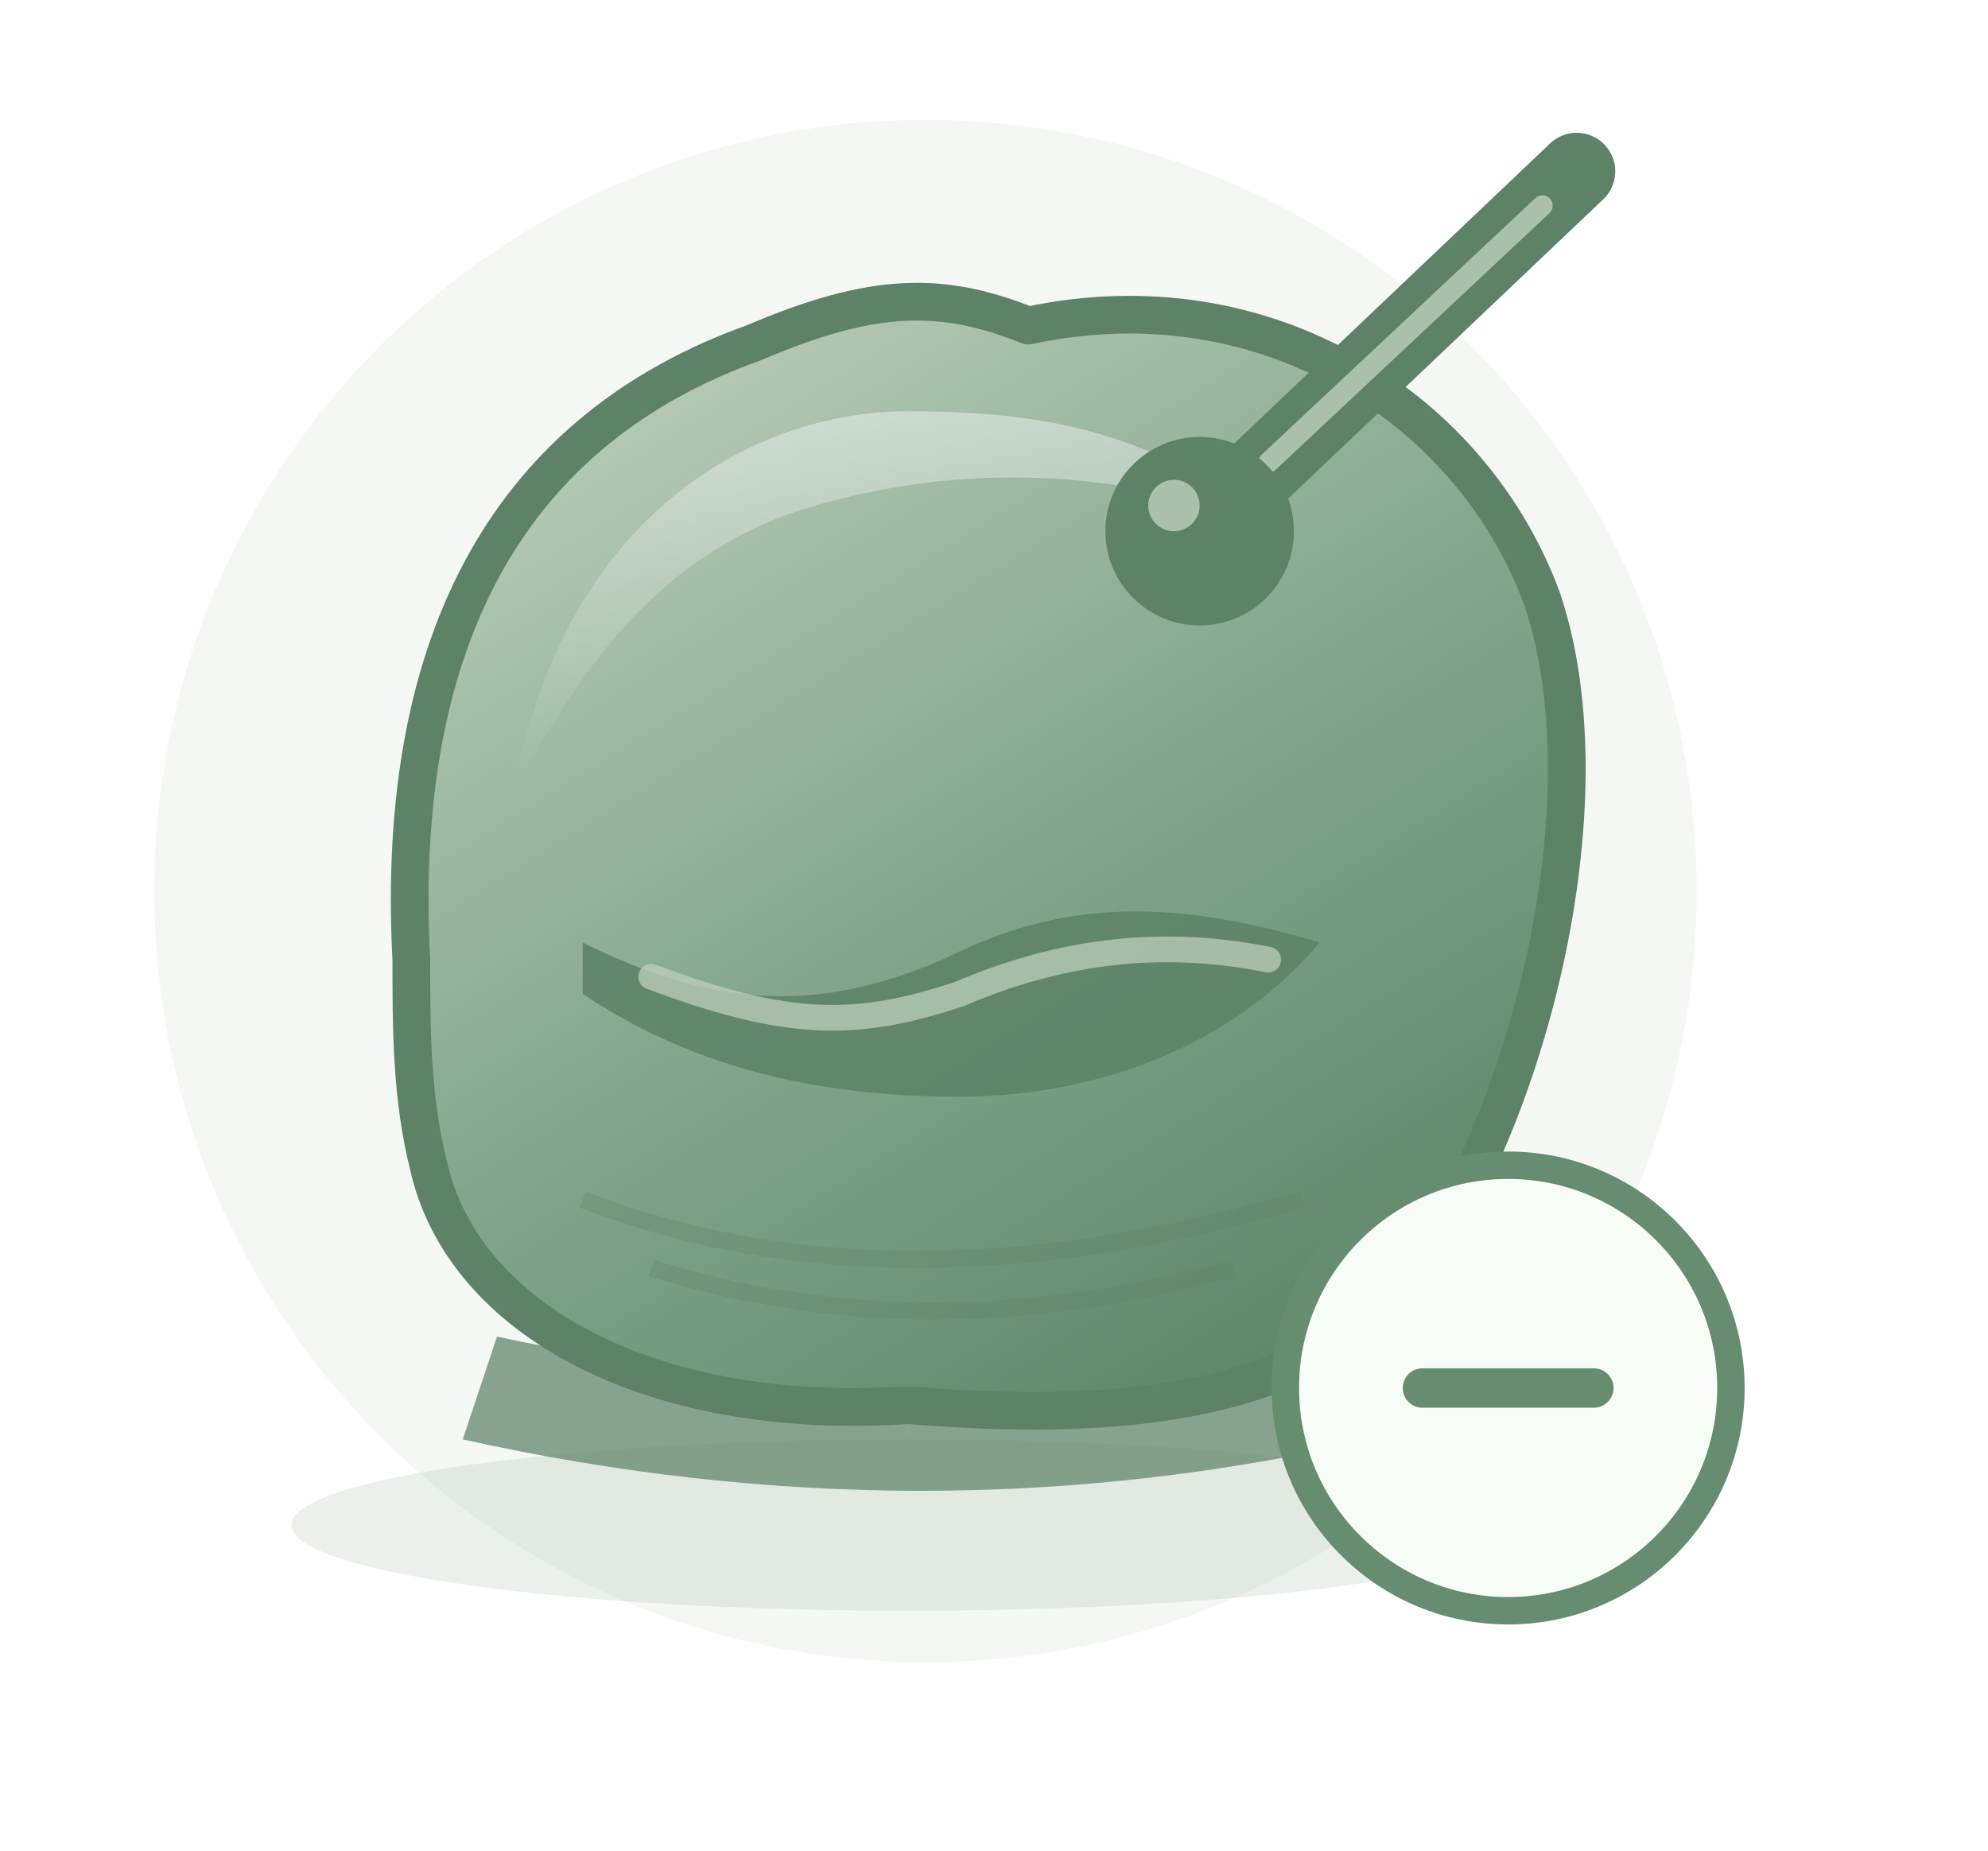
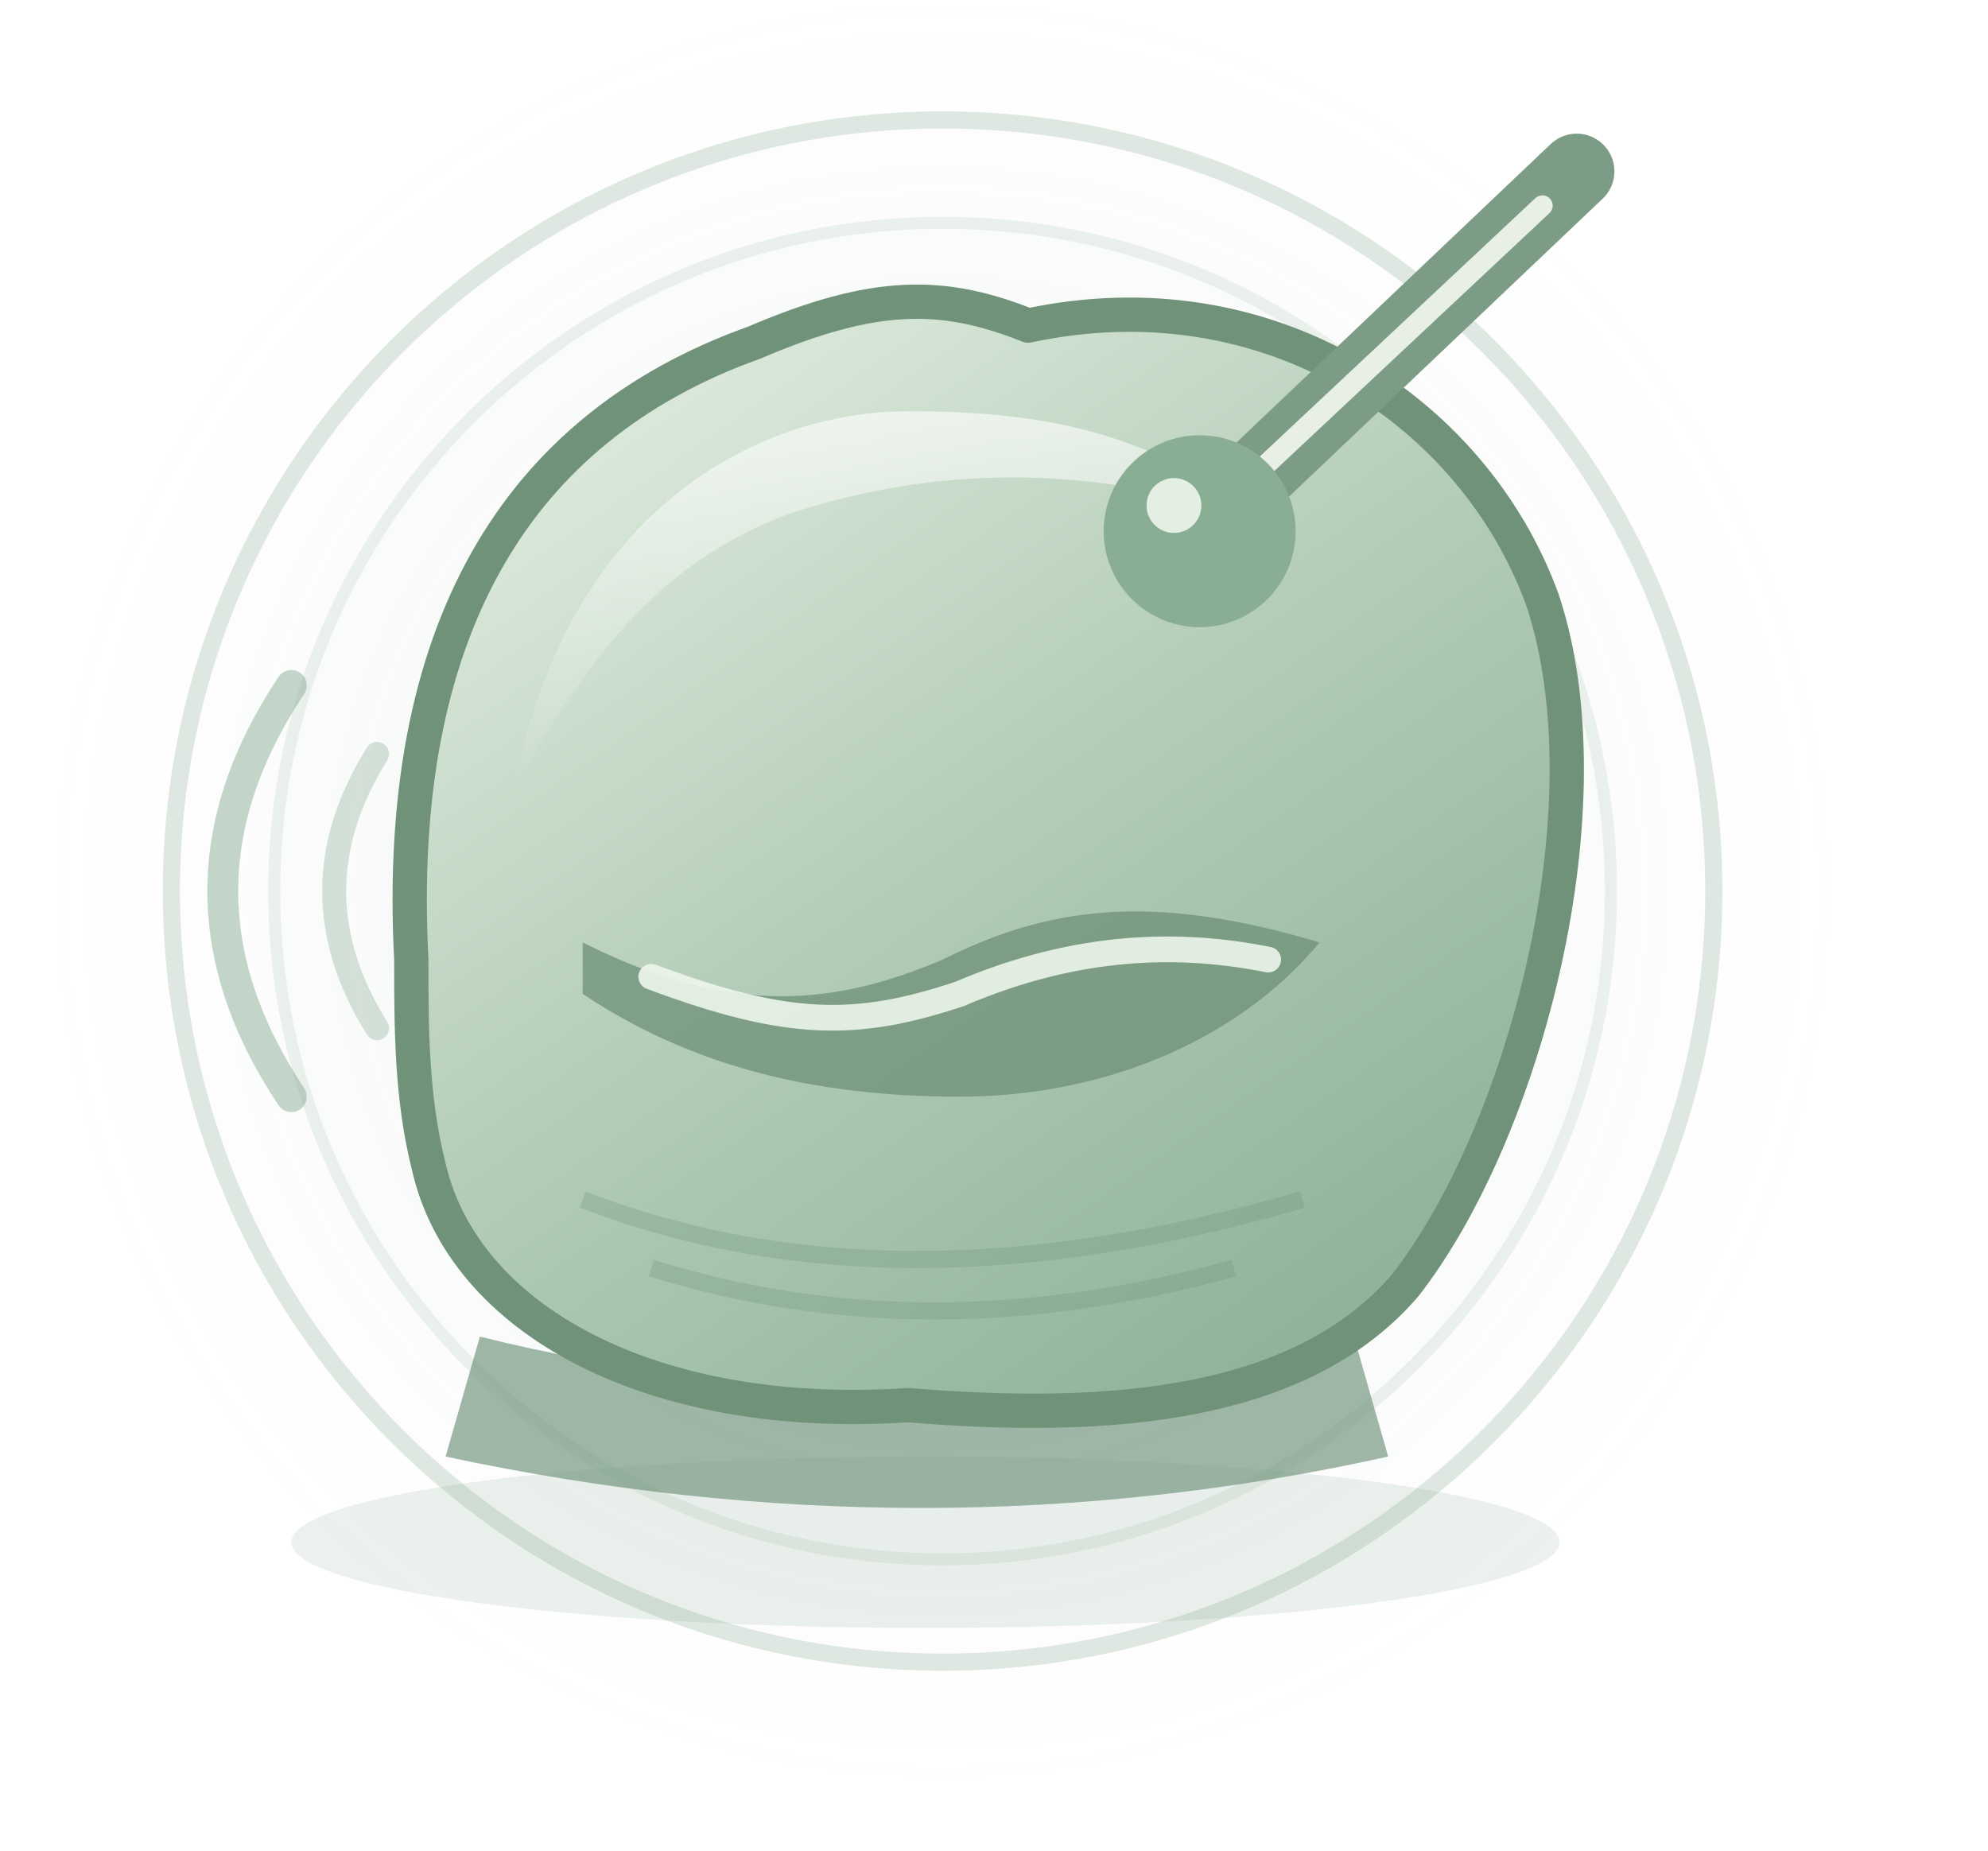
<svg xmlns="http://www.w3.org/2000/svg" viewBox="0 0 116 108">
  <defs>
-     <linearGradient id="body" x1=".15" y1="0" x2=".8" y2="1">
-       <stop stop-color="#bdcfbd" />
-       <stop offset=".48" stop-color="#87a992" />
-       <stop offset="1" stop-color="#5d8268" />
+     <linearGradient id="body" x1=".12" y1="0" x2=".85" y2="1">
+       <stop stop-color="#E4EFE3" />
+       <stop offset=".48" stop-color="#B4CDB8" />
+       <stop offset="1" stop-color="#8AAE94" />
    </linearGradient>
    <linearGradient id="shine" x2="0" y2="1">
-       <stop stop-color="#fff" stop-opacity=".42" />
+       <stop stop-color="#fff" stop-opacity=".62" />
      <stop offset="1" stop-color="#fff" stop-opacity="0" />
    </linearGradient>
+     <radialGradient id="halo">
+       <stop stop-color="#7FA48B" stop-opacity=".13" />
+       <stop offset="1" stop-color="#7FA48B" stop-opacity="0" />
+     </radialGradient>
  </defs>
-   <circle cx="54" cy="52" r="45" fill="#bdcfbd" opacity=".17" />
-   <ellipse cx="53" cy="89" rx="36" ry="5" fill="#5d8268" opacity=".12" />
-   <path d="M29 78 Q52 83 78 78 L80 84 Q54 90 27 84Z" fill="#5d8268" opacity=".72" />
-   <path d="M24 56 C23 37 30 25 44 20 C51 17 55 17 60 19 C74 16 86 24 90 35 C94 47 89 66 82 75 C76 82 65 83 53 82 C38 83 27 77 25 68 C24 64 24 60 24 56Z" fill="url(#body)" stroke="#5d8268" stroke-width="2.2" stroke-linejoin="round" />
+   <circle cx="55" cy="52" r="52" fill="url(#halo)" />
+   <circle cx="55" cy="52" r="45" fill="none" stroke="#7FA48B" stroke-width="1" opacity=".24" />
+   <circle cx="55" cy="52" r="39" fill="none" stroke="#7FA48B" stroke-width=".7" opacity=".14" />
+   <g fill="none" stroke="#7FA48B" stroke-linecap="round" opacity=".45">
+     <path d="M17 40 Q9 52 17 64" stroke-width="1.8" />
+     <path d="M22 44 Q17 52 22 60" stroke-width="1.4" opacity=".7" />
+   </g>
+   <ellipse cx="54" cy="90" rx="37" ry="5" fill="#6F9279" opacity=".13" />
+   <path d="M28 78 Q52 84 79 78 L81 85 Q54 91 26 85Z" fill="#6F9279" opacity=".66" />
+   <path d="M24 56 C23 37 30 25 44 20 C51 17 55 17 60 19 C74 16 86 24 90 35 C94 47 89 66 82 75 C76 82 65 83 53 82 C38 83 27 77 25 68 C24 64 24 60 24 56Z" fill="url(#body)" stroke="#6F9279" stroke-width="2" stroke-linejoin="round" />
  <path d="M30 46 C33 30 44 24 53 24 C63 24 68 26 75 31 C65 27 55 27 46 30 C38 33 34 39 30 46Z" fill="url(#shine)" />
-   <path d="M34 55 C42 59 48 59 55 56 C61 53 67 52 77 55 C72 61 64 64 56 64 C47 64 40 62 34 58Z" fill="#5d8268" opacity=".88" />
-   <path d="M38 57 C46 60 50 60 56 58 C63 55 69 55 74 56" fill="none" stroke="#bdcfbd" stroke-width="1.5" stroke-linecap="round" opacity=".75" />
-   <path d="M34 70 Q52 77 76 70 M38 74 Q54 79 72 74" fill="none" stroke="#5d8268" stroke-width="1" opacity=".32" />
-   <path d="M72 29 L92 10" stroke="#5d8268" stroke-width="4.5" stroke-linecap="round" />
-   <path d="M74 27 L90 12" stroke="#bdcfbd" stroke-width="1.2" stroke-linecap="round" opacity=".8" />
-   <circle cx="70" cy="31" r="5.5" fill="#5d8268" />
-   <circle cx="68.5" cy="29.5" r="1.5" fill="#bdcfbd" opacity=".8" />
-   <circle cx="88" cy="81" r="13" fill="#f8fcf7" stroke="#678d71" stroke-width="1.6" />
-   <g fill="none" stroke="#678d71" stroke-width="2.3" stroke-linecap="round">
-     <path d="M83 81h10" />
-   </g>
+   <path d="M34 55 C42 59 48 59 55 56 C61 53 67 52 77 55 C72 61 64 64 56 64 C47 64 40 62 34 58Z" fill="#6F9279" opacity=".78" />
+   <path d="M38 57 C46 60 50 60 56 58 C63 55 69 55 74 56" fill="none" stroke="#EDF6EB" stroke-width="1.5" stroke-linecap="round" opacity=".9" />
+   <path d="M34 70 Q52 77 76 70 M38 74 Q54 79 72 74" fill="none" stroke="#6F9279" stroke-width="1" opacity=".3" />
+   <path d="M72 29 L92 10" stroke="#7C9C85" stroke-width="4.4" stroke-linecap="round" />
+   <path d="M74 27 L90 12" stroke="#F4FAF1" stroke-width="1.2" stroke-linecap="round" opacity=".9" />
+   <circle cx="70" cy="31" r="5.6" fill="#8AAE94" />
+   <circle cx="68.5" cy="29.5" r="1.6" fill="#EDF6EB" opacity=".9" />
</svg>
